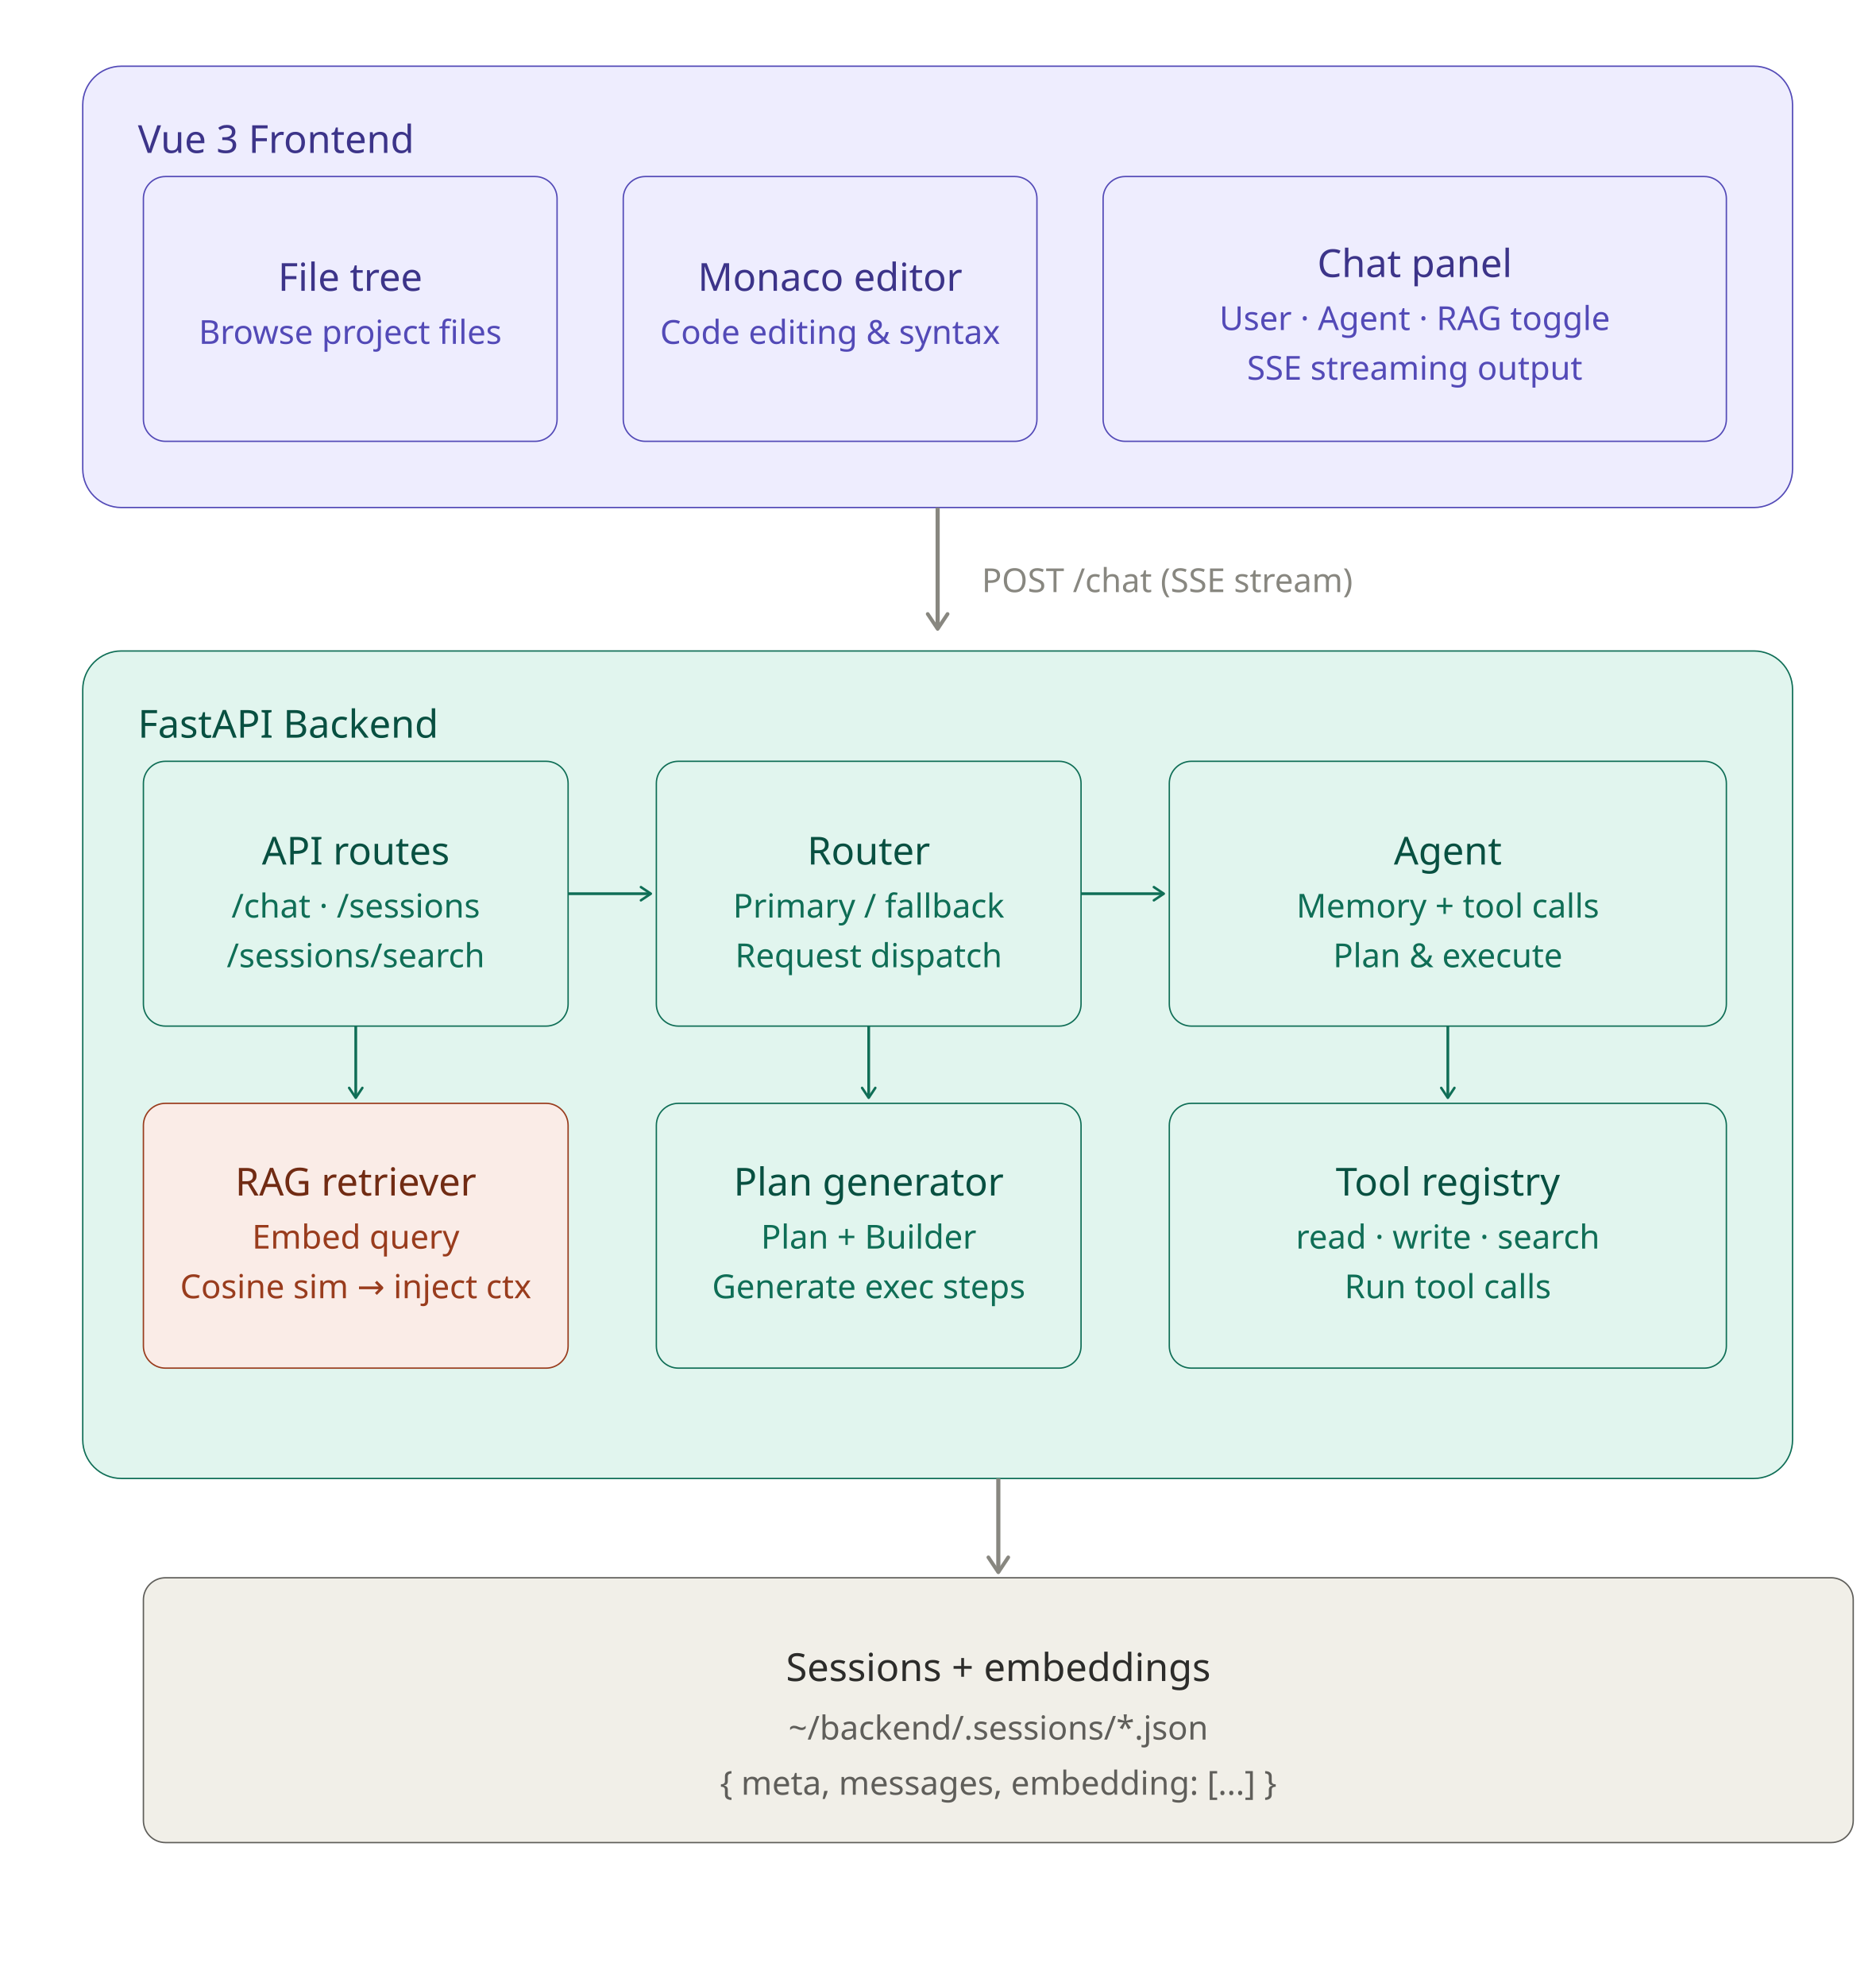
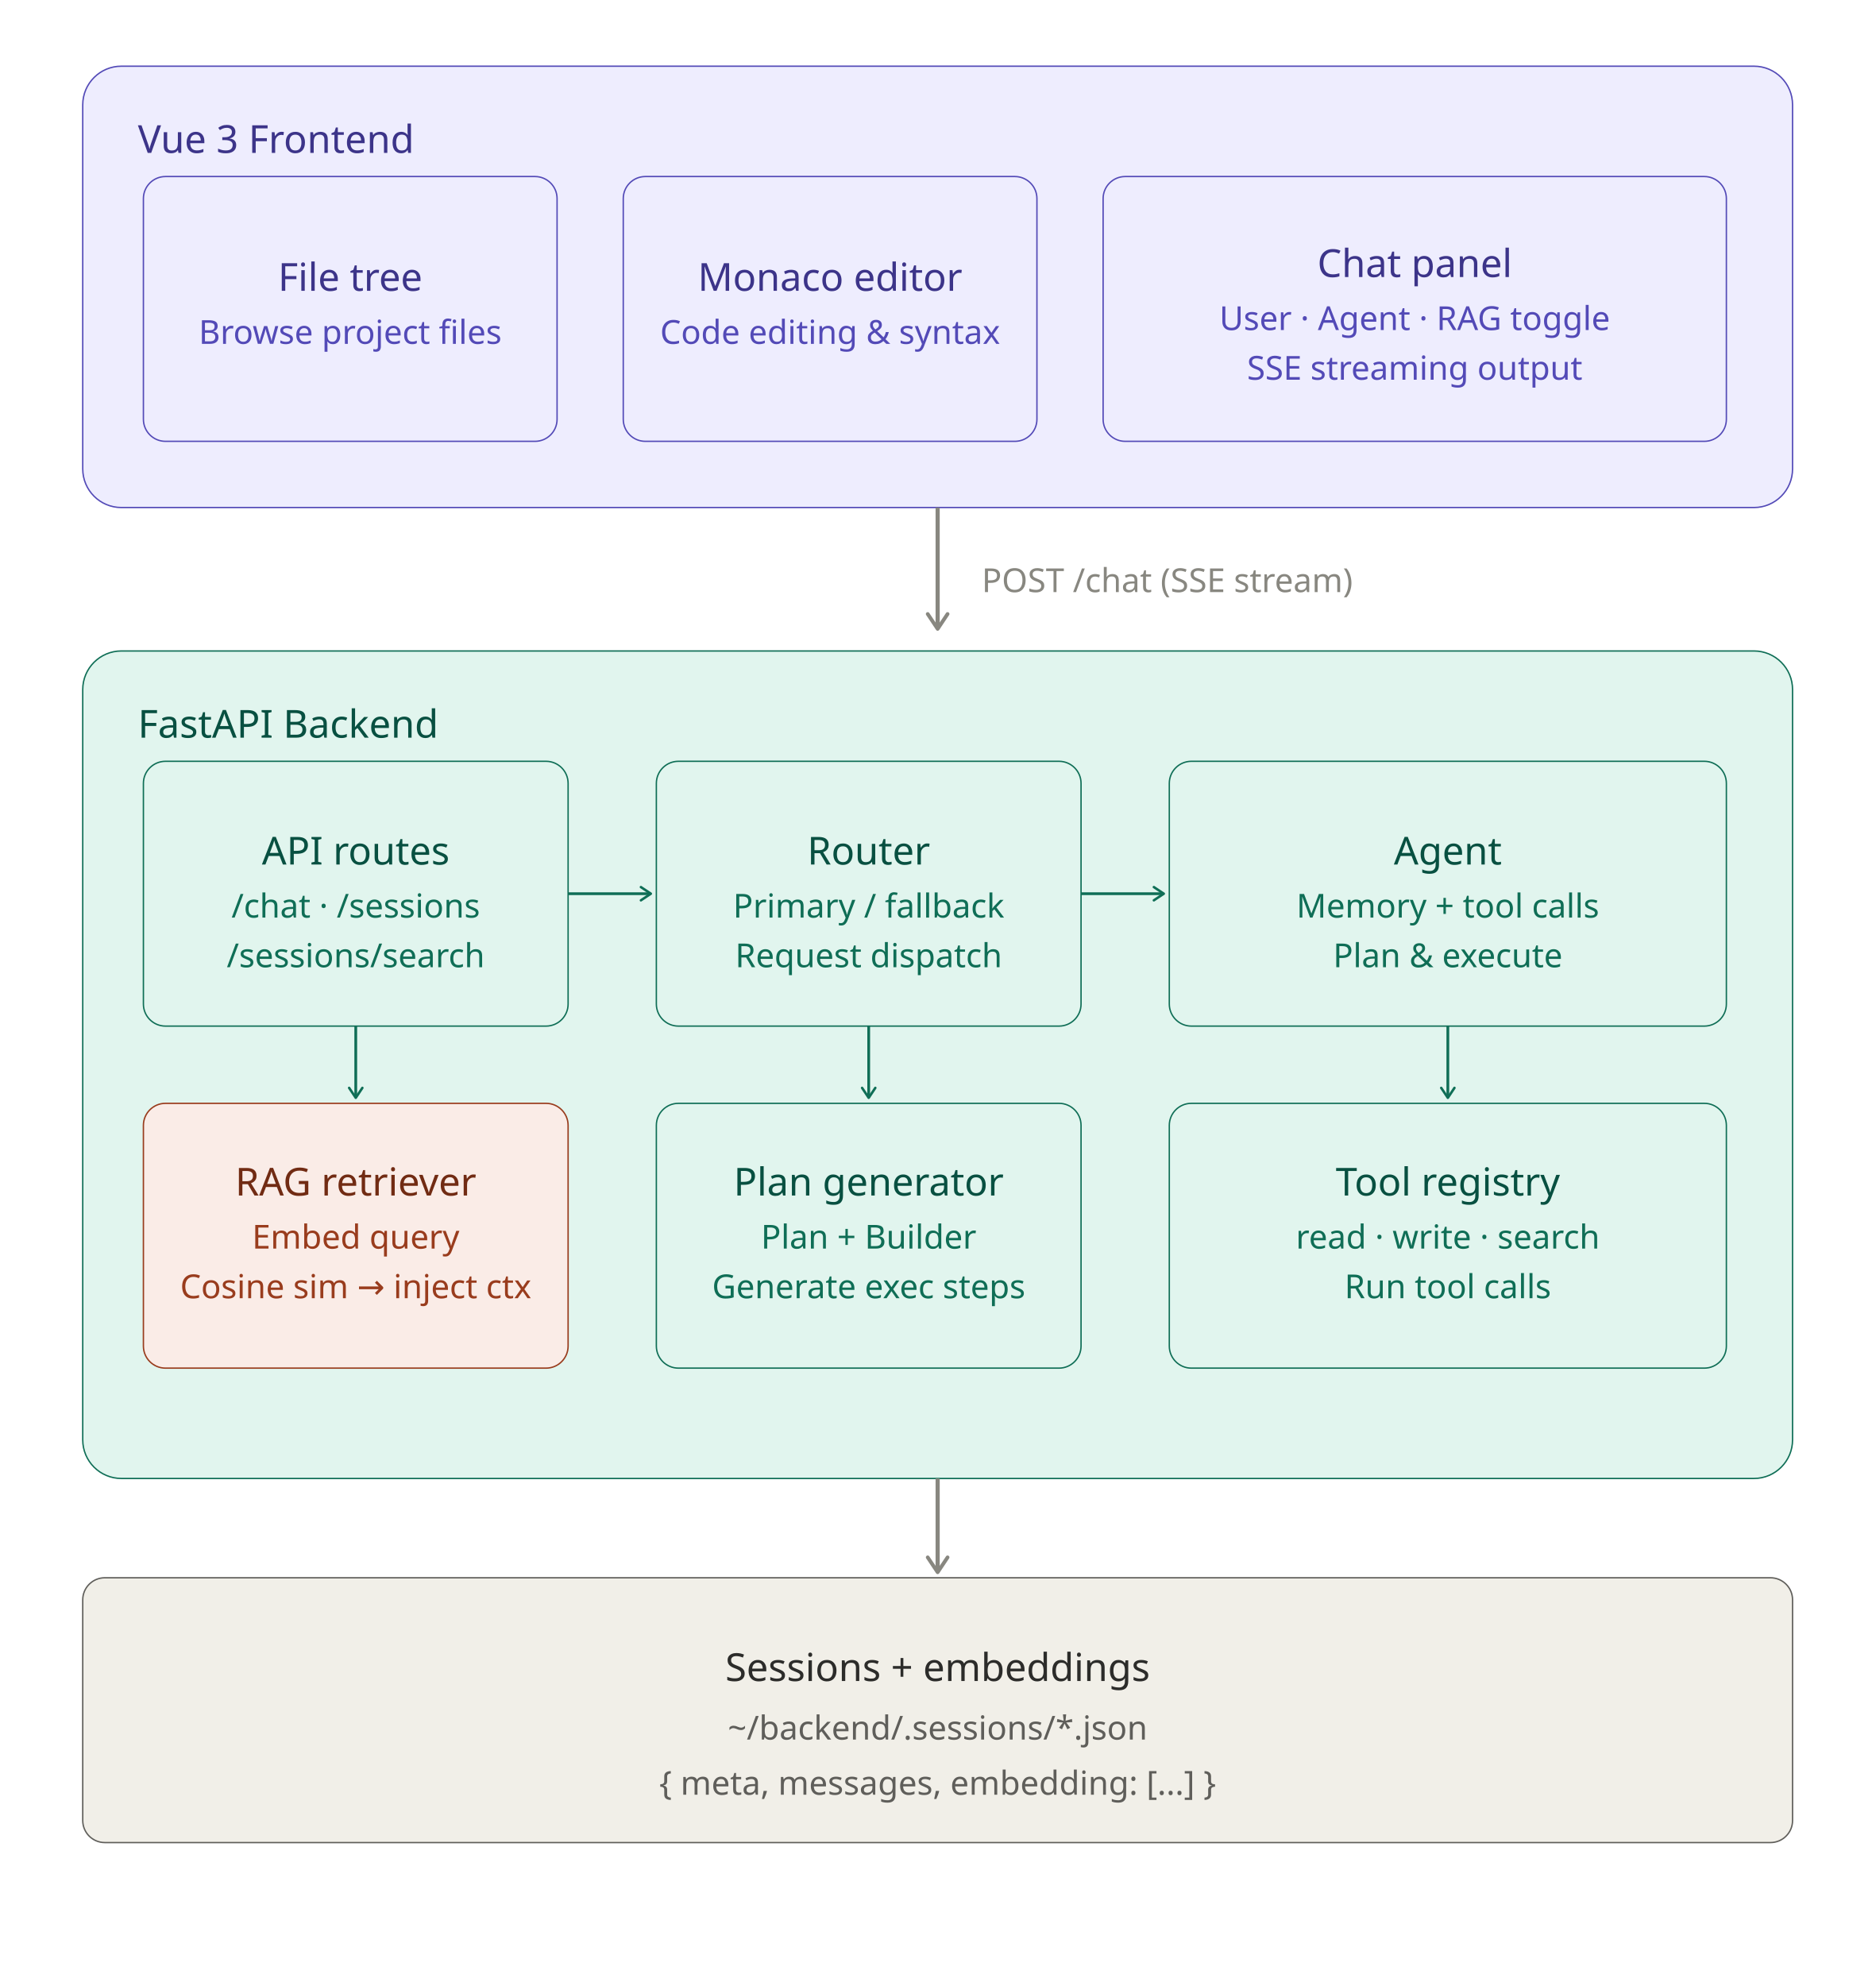
<svg xmlns="http://www.w3.org/2000/svg" width="100%" viewBox="0 0 680 720" role="img">
  <defs>
    <marker id="arrow" viewBox="0 0 10 10" refX="8" refY="5" markerWidth="6" markerHeight="6" orient="auto-start-reverse">
      <path d="M2 1L8 5L2 9" fill="none" stroke="context-stroke" stroke-width="1.5" stroke-linecap="round" stroke-linejoin="round" />
    </marker>
  </defs>
  <rect x="30" y="24" width="620" height="160" rx="14" fill="#EEEDFE" stroke="#534AB7" stroke-width="0.5" />
  <text font-family="sans-serif" font-size="14" font-weight="500" fill="#3C3489" x="50" y="50" dominant-baseline="central">Vue 3 Frontend</text>
  <rect x="52" y="64" width="150" height="96" rx="8" fill="#EEEDFE" stroke="#534AB7" stroke-width="0.5" />
  <text font-family="sans-serif" font-size="14" font-weight="500" fill="#3C3489" x="127" y="100" text-anchor="middle" dominant-baseline="central">File tree</text>
  <text font-family="sans-serif" font-size="12" fill="#534AB7" x="127" y="120" text-anchor="middle" dominant-baseline="central">Browse project files</text>
  <rect x="226" y="64" width="150" height="96" rx="8" fill="#EEEDFE" stroke="#534AB7" stroke-width="0.5" />
  <text font-family="sans-serif" font-size="14" font-weight="500" fill="#3C3489" x="301" y="100" text-anchor="middle" dominant-baseline="central">Monaco editor</text>
  <text font-family="sans-serif" font-size="12" fill="#534AB7" x="301" y="120" text-anchor="middle" dominant-baseline="central">Code editing &amp; syntax</text>
  <rect x="400" y="64" width="226" height="96" rx="8" fill="#EEEDFE" stroke="#534AB7" stroke-width="0.5" />
  <text font-family="sans-serif" font-size="14" font-weight="500" fill="#3C3489" x="513" y="95" text-anchor="middle" dominant-baseline="central">Chat panel</text>
  <text font-family="sans-serif" font-size="12" fill="#534AB7" x="513" y="115" text-anchor="middle" dominant-baseline="central">User · Agent · RAG toggle</text>
  <text font-family="sans-serif" font-size="12" fill="#534AB7" x="513" y="133" text-anchor="middle" dominant-baseline="central">SSE streaming output</text>
  <line x1="340" y1="184" x2="340" y2="228" stroke="#888780" stroke-width="1.5" marker-end="url(#arrow)" />
  <text font-family="sans-serif" font-size="12" fill="#888780" x="356" y="210" dominant-baseline="central">POST /chat (SSE stream)</text>
  <rect x="30" y="236" width="620" height="300" rx="14" fill="#E1F5EE" stroke="#0F6E56" stroke-width="0.5" />
  <text font-family="sans-serif" font-size="14" font-weight="500" fill="#085041" x="50" y="262" dominant-baseline="central">FastAPI Backend</text>
  <rect x="52" y="276" width="154" height="96" rx="8" fill="#E1F5EE" stroke="#0F6E56" stroke-width="0.5" />
  <text font-family="sans-serif" font-size="14" font-weight="500" fill="#085041" x="129" y="308" text-anchor="middle" dominant-baseline="central">API routes</text>
  <text font-family="sans-serif" font-size="12" fill="#0F6E56" x="129" y="328" text-anchor="middle" dominant-baseline="central">/chat · /sessions</text>
  <text font-family="sans-serif" font-size="12" fill="#0F6E56" x="129" y="346" text-anchor="middle" dominant-baseline="central">/sessions/search</text>
  <rect x="238" y="276" width="154" height="96" rx="8" fill="#E1F5EE" stroke="#0F6E56" stroke-width="0.5" />
  <text font-family="sans-serif" font-size="14" font-weight="500" fill="#085041" x="315" y="308" text-anchor="middle" dominant-baseline="central">Router</text>
  <text font-family="sans-serif" font-size="12" fill="#0F6E56" x="315" y="328" text-anchor="middle" dominant-baseline="central">Primary / fallback</text>
  <text font-family="sans-serif" font-size="12" fill="#0F6E56" x="315" y="346" text-anchor="middle" dominant-baseline="central">Request dispatch</text>
  <rect x="424" y="276" width="202" height="96" rx="8" fill="#E1F5EE" stroke="#0F6E56" stroke-width="0.5" />
  <text font-family="sans-serif" font-size="14" font-weight="500" fill="#085041" x="525" y="308" text-anchor="middle" dominant-baseline="central">Agent</text>
  <text font-family="sans-serif" font-size="12" fill="#0F6E56" x="525" y="328" text-anchor="middle" dominant-baseline="central">Memory + tool calls</text>
  <text font-family="sans-serif" font-size="12" fill="#0F6E56" x="525" y="346" text-anchor="middle" dominant-baseline="central">Plan &amp; execute</text>
  <line x1="206" y1="324" x2="236" y2="324" stroke="#0F6E56" stroke-width="1" marker-end="url(#arrow)" />
  <line x1="392" y1="324" x2="422" y2="324" stroke="#0F6E56" stroke-width="1" marker-end="url(#arrow)" />
  <rect x="238" y="400" width="154" height="96" rx="8" fill="#E1F5EE" stroke="#0F6E56" stroke-width="0.5" />
  <text font-family="sans-serif" font-size="14" font-weight="500" fill="#085041" x="315" y="428" text-anchor="middle" dominant-baseline="central">Plan generator</text>
  <text font-family="sans-serif" font-size="12" fill="#0F6E56" x="315" y="448" text-anchor="middle" dominant-baseline="central">Plan + Builder</text>
  <text font-family="sans-serif" font-size="12" fill="#0F6E56" x="315" y="466" text-anchor="middle" dominant-baseline="central">Generate exec steps</text>
  <rect x="424" y="400" width="202" height="96" rx="8" fill="#E1F5EE" stroke="#0F6E56" stroke-width="0.5" />
  <text font-family="sans-serif" font-size="14" font-weight="500" fill="#085041" x="525" y="428" text-anchor="middle" dominant-baseline="central">Tool registry</text>
  <text font-family="sans-serif" font-size="12" fill="#0F6E56" x="525" y="448" text-anchor="middle" dominant-baseline="central">read · write · search</text>
  <text font-family="sans-serif" font-size="12" fill="#0F6E56" x="525" y="466" text-anchor="middle" dominant-baseline="central">Run tool calls</text>
  <line x1="525" y1="372" x2="525" y2="398" stroke="#0F6E56" stroke-width="1" marker-end="url(#arrow)" />
  <line x1="315" y1="372" x2="315" y2="398" stroke="#0F6E56" stroke-width="1" marker-end="url(#arrow)" />
  <rect x="52" y="400" width="154" height="96" rx="8" fill="#FAECE7" stroke="#993C1D" stroke-width="0.5" />
  <text font-family="sans-serif" font-size="14" font-weight="500" fill="#712B13" x="129" y="428" text-anchor="middle" dominant-baseline="central">RAG retriever</text>
  <text font-family="sans-serif" font-size="12" fill="#993C1D" x="129" y="448" text-anchor="middle" dominant-baseline="central">Embed query</text>
  <text font-family="sans-serif" font-size="12" fill="#993C1D" x="129" y="466" text-anchor="middle" dominant-baseline="central">Cosine sim → inject ctx</text>
  <line x1="129" y1="372" x2="129" y2="398" stroke="#0F6E56" stroke-width="1" marker-end="url(#arrow)" />
-   <line x1="362" y1="536" x2="362" y2="570" stroke="#888780" stroke-width="1.5" marker-end="url(#arrow)" />
-   <rect x="52" y="572" width="620" height="96" rx="8" fill="#F1EFE8" stroke="#5F5E5A" stroke-width="0.5" />
-   <text font-family="sans-serif" font-size="14" font-weight="500" fill="#2C2C2A" x="362" y="604" text-anchor="middle" dominant-baseline="central">Sessions + embeddings</text>
-   <text font-family="sans-serif" font-size="12" fill="#5F5E5A" x="362" y="626" text-anchor="middle" dominant-baseline="central">~/backend/.sessions/*.json</text>
-   <text font-family="sans-serif" font-size="12" fill="#5F5E5A" x="362" y="646" text-anchor="middle" dominant-baseline="central">{ meta, messages, embedding: [...] }</text>
+   <line x1="340" y1="536" x2="340" y2="570" stroke="#888780" stroke-width="1.5" marker-end="url(#arrow)" />
+   <rect x="30" y="572" width="620" height="96" rx="8" fill="#F1EFE8" stroke="#5F5E5A" stroke-width="0.5" />
+   <text font-family="sans-serif" font-size="14" font-weight="500" fill="#2C2C2A" x="340" y="604" text-anchor="middle" dominant-baseline="central">Sessions + embeddings</text>
+   <text font-family="sans-serif" font-size="12" fill="#5F5E5A" x="340" y="626" text-anchor="middle" dominant-baseline="central">~/backend/.sessions/*.json</text>
+   <text font-family="sans-serif" font-size="12" fill="#5F5E5A" x="340" y="646" text-anchor="middle" dominant-baseline="central">{ meta, messages, embedding: [...] }</text>
</svg>
